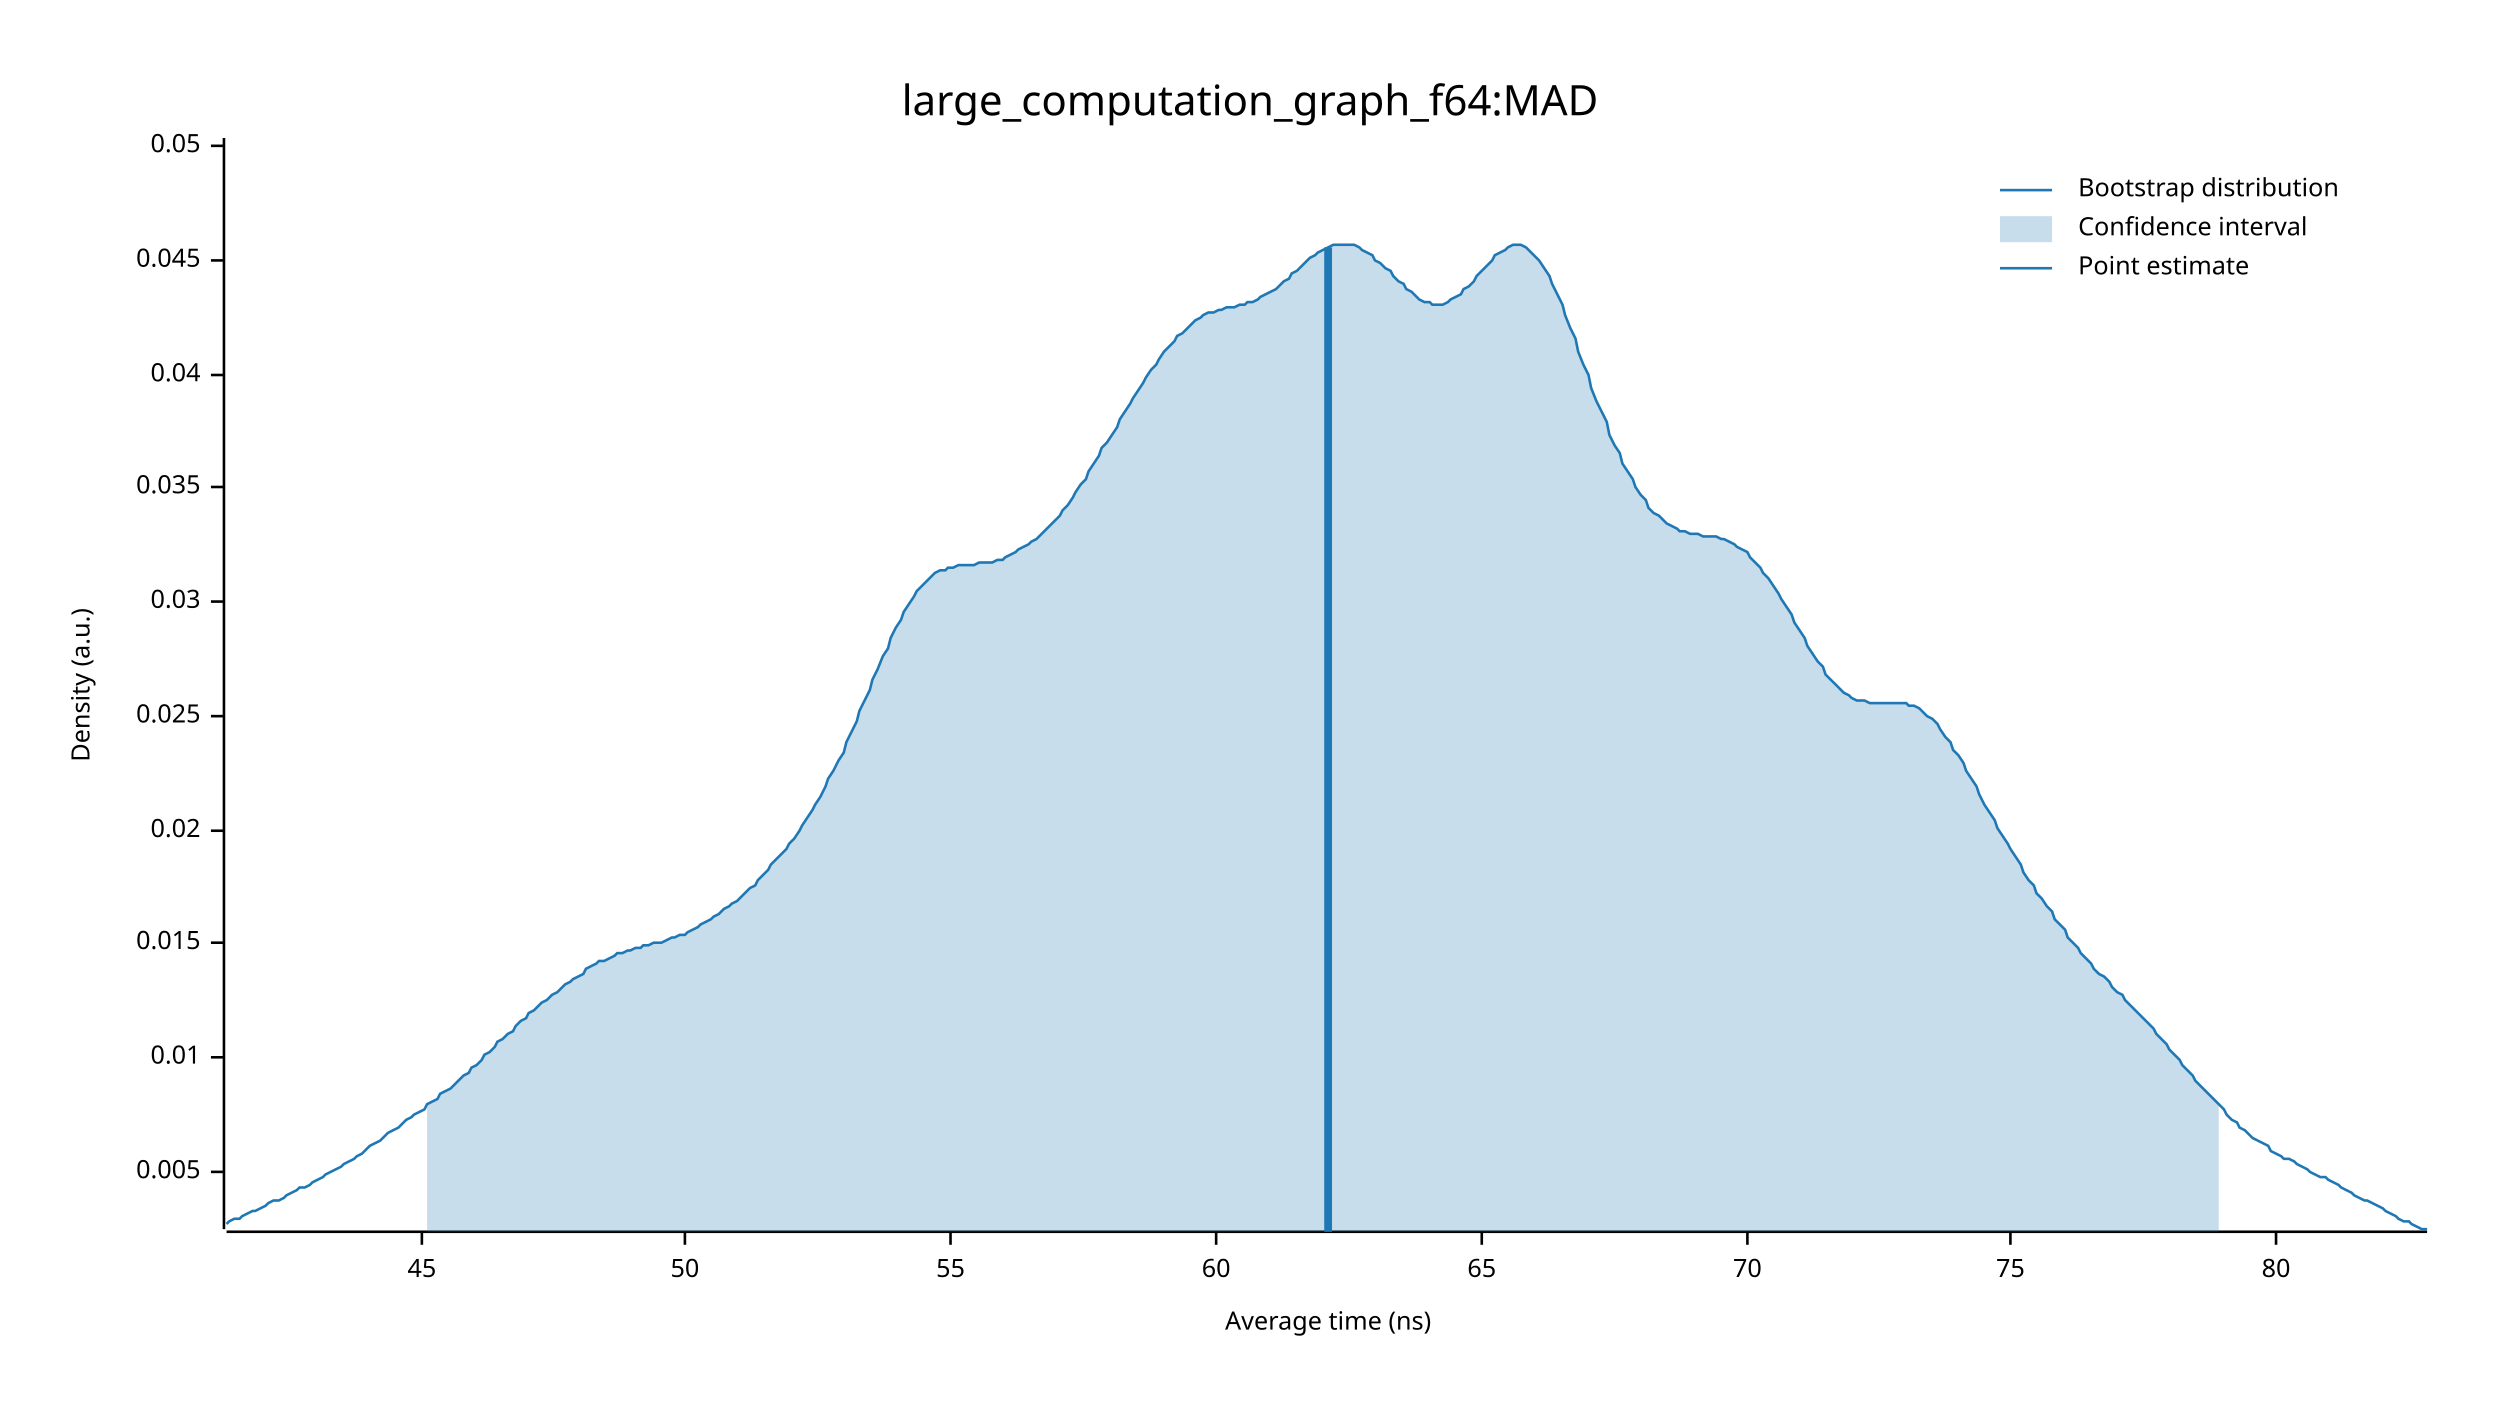
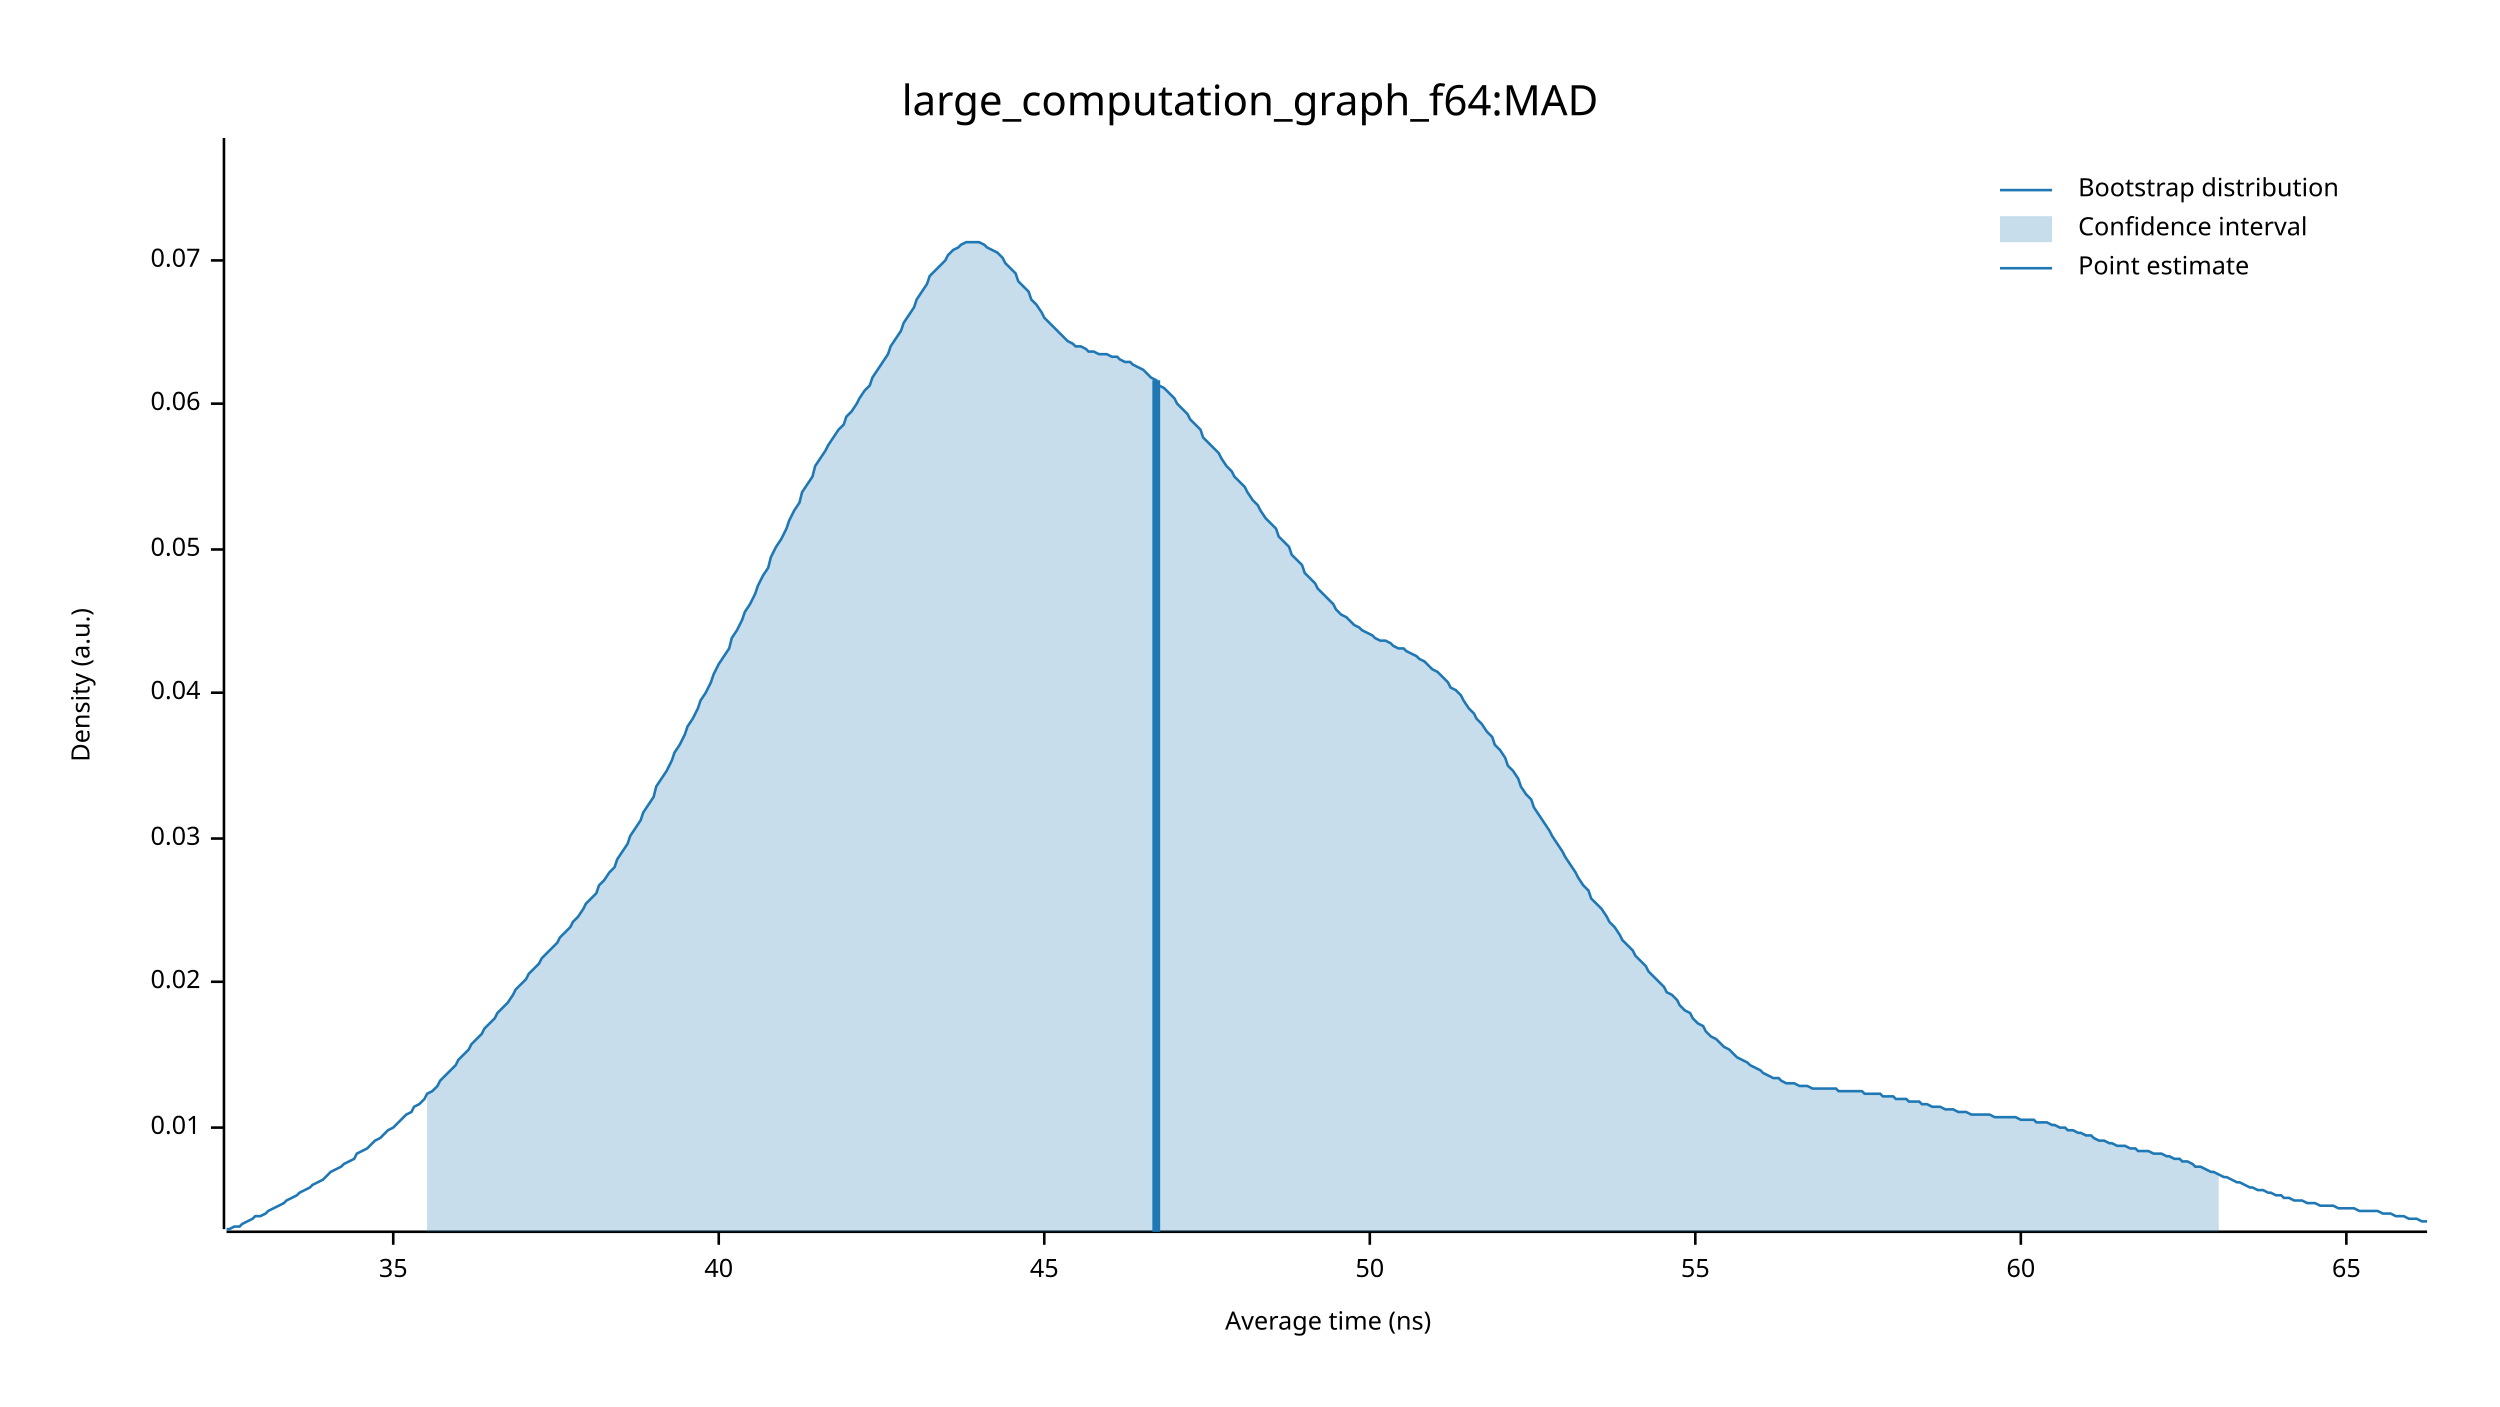
<svg xmlns="http://www.w3.org/2000/svg" width="960" height="540" viewBox="0 0 960 540">
  <text x="480" y="32" dy="0.76em" text-anchor="middle" font-family="sans-serif" font-size="16.129" opacity="1" fill="#000000">
large_computation_graph_f64:MAD
</text>
  <text x="27" y="263" dy="0.76em" text-anchor="middle" font-family="sans-serif" font-size="9.677" opacity="1" fill="#000000" transform="rotate(270, 27, 263)">
Density (a.u.)
</text>
  <text x="510" y="513" dy="-0.5ex" text-anchor="middle" font-family="sans-serif" font-size="9.677" opacity="1" fill="#000000">
Average time (ns)
</text>
  <polyline fill="none" opacity="1" stroke="#000000" stroke-width="1" points="86,53 86,472 " />
-   <text x="77" y="450" dy="0.5ex" text-anchor="end" font-family="sans-serif" font-size="9.677" opacity="1" fill="#000000">
- 0.005
- </text>
-   <polyline fill="none" opacity="1" stroke="#000000" stroke-width="1" points="81,450 86,450 " />
-   <text x="77" y="406" dy="0.5ex" text-anchor="end" font-family="sans-serif" font-size="9.677" opacity="1" fill="#000000">
+   <text x="77" y="433" dy="0.5ex" text-anchor="end" font-family="sans-serif" font-size="9.677" opacity="1" fill="#000000">
0.01
</text>
-   <polyline fill="none" opacity="1" stroke="#000000" stroke-width="1" points="81,406 86,406 " />
-   <text x="77" y="362" dy="0.5ex" text-anchor="end" font-family="sans-serif" font-size="9.677" opacity="1" fill="#000000">
- 0.015
- </text>
-   <polyline fill="none" opacity="1" stroke="#000000" stroke-width="1" points="81,362 86,362 " />
-   <text x="77" y="319" dy="0.5ex" text-anchor="end" font-family="sans-serif" font-size="9.677" opacity="1" fill="#000000">
+   <polyline fill="none" opacity="1" stroke="#000000" stroke-width="1" points="81,433 86,433 " />
+   <text x="77" y="377" dy="0.5ex" text-anchor="end" font-family="sans-serif" font-size="9.677" opacity="1" fill="#000000">
0.02
</text>
-   <polyline fill="none" opacity="1" stroke="#000000" stroke-width="1" points="81,319 86,319 " />
-   <text x="77" y="275" dy="0.5ex" text-anchor="end" font-family="sans-serif" font-size="9.677" opacity="1" fill="#000000">
- 0.025
- </text>
-   <polyline fill="none" opacity="1" stroke="#000000" stroke-width="1" points="81,275 86,275 " />
-   <text x="77" y="231" dy="0.5ex" text-anchor="end" font-family="sans-serif" font-size="9.677" opacity="1" fill="#000000">
+   <polyline fill="none" opacity="1" stroke="#000000" stroke-width="1" points="81,377 86,377 " />
+   <text x="77" y="322" dy="0.5ex" text-anchor="end" font-family="sans-serif" font-size="9.677" opacity="1" fill="#000000">
0.03
</text>
-   <polyline fill="none" opacity="1" stroke="#000000" stroke-width="1" points="81,231 86,231 " />
-   <text x="77" y="187" dy="0.5ex" text-anchor="end" font-family="sans-serif" font-size="9.677" opacity="1" fill="#000000">
- 0.035
- </text>
-   <polyline fill="none" opacity="1" stroke="#000000" stroke-width="1" points="81,187 86,187 " />
-   <text x="77" y="144" dy="0.5ex" text-anchor="end" font-family="sans-serif" font-size="9.677" opacity="1" fill="#000000">
+   <polyline fill="none" opacity="1" stroke="#000000" stroke-width="1" points="81,322 86,322 " />
+   <text x="77" y="266" dy="0.5ex" text-anchor="end" font-family="sans-serif" font-size="9.677" opacity="1" fill="#000000">
0.04
</text>
-   <polyline fill="none" opacity="1" stroke="#000000" stroke-width="1" points="81,144 86,144 " />
+   <polyline fill="none" opacity="1" stroke="#000000" stroke-width="1" points="81,266 86,266 " />
+   <text x="77" y="211" dy="0.5ex" text-anchor="end" font-family="sans-serif" font-size="9.677" opacity="1" fill="#000000">
+ 0.05
+ </text>
+   <polyline fill="none" opacity="1" stroke="#000000" stroke-width="1" points="81,211 86,211 " />
+   <text x="77" y="155" dy="0.5ex" text-anchor="end" font-family="sans-serif" font-size="9.677" opacity="1" fill="#000000">
+ 0.06
+ </text>
+   <polyline fill="none" opacity="1" stroke="#000000" stroke-width="1" points="81,155 86,155 " />
  <text x="77" y="100" dy="0.5ex" text-anchor="end" font-family="sans-serif" font-size="9.677" opacity="1" fill="#000000">
- 0.045
+ 0.07
</text>
  <polyline fill="none" opacity="1" stroke="#000000" stroke-width="1" points="81,100 86,100 " />
-   <text x="77" y="56" dy="0.5ex" text-anchor="end" font-family="sans-serif" font-size="9.677" opacity="1" fill="#000000">
- 0.05
+   <polyline fill="none" opacity="1" stroke="#000000" stroke-width="1" points="87,473 932,473 " />
+   <text x="151" y="483" dy="0.76em" text-anchor="middle" font-family="sans-serif" font-size="9.677" opacity="1" fill="#000000">
+ 35
</text>
-   <polyline fill="none" opacity="1" stroke="#000000" stroke-width="1" points="81,56 86,56 " />
-   <polyline fill="none" opacity="1" stroke="#000000" stroke-width="1" points="87,473 932,473 " />
-   <text x="162" y="483" dy="0.76em" text-anchor="middle" font-family="sans-serif" font-size="9.677" opacity="1" fill="#000000">
+   <polyline fill="none" opacity="1" stroke="#000000" stroke-width="1" points="151,473 151,478 " />
+   <text x="276" y="483" dy="0.76em" text-anchor="middle" font-family="sans-serif" font-size="9.677" opacity="1" fill="#000000">
+ 40
+ </text>
+   <polyline fill="none" opacity="1" stroke="#000000" stroke-width="1" points="276,473 276,478 " />
+   <text x="401" y="483" dy="0.76em" text-anchor="middle" font-family="sans-serif" font-size="9.677" opacity="1" fill="#000000">
45
</text>
-   <polyline fill="none" opacity="1" stroke="#000000" stroke-width="1" points="162,473 162,478 " />
-   <text x="263" y="483" dy="0.76em" text-anchor="middle" font-family="sans-serif" font-size="9.677" opacity="1" fill="#000000">
+   <polyline fill="none" opacity="1" stroke="#000000" stroke-width="1" points="401,473 401,478 " />
+   <text x="526" y="483" dy="0.76em" text-anchor="middle" font-family="sans-serif" font-size="9.677" opacity="1" fill="#000000">
50
</text>
-   <polyline fill="none" opacity="1" stroke="#000000" stroke-width="1" points="263,473 263,478 " />
-   <text x="365" y="483" dy="0.76em" text-anchor="middle" font-family="sans-serif" font-size="9.677" opacity="1" fill="#000000">
+   <polyline fill="none" opacity="1" stroke="#000000" stroke-width="1" points="526,473 526,478 " />
+   <text x="651" y="483" dy="0.76em" text-anchor="middle" font-family="sans-serif" font-size="9.677" opacity="1" fill="#000000">
55
</text>
-   <polyline fill="none" opacity="1" stroke="#000000" stroke-width="1" points="365,473 365,478 " />
-   <text x="467" y="483" dy="0.76em" text-anchor="middle" font-family="sans-serif" font-size="9.677" opacity="1" fill="#000000">
+   <polyline fill="none" opacity="1" stroke="#000000" stroke-width="1" points="651,473 651,478 " />
+   <text x="776" y="483" dy="0.76em" text-anchor="middle" font-family="sans-serif" font-size="9.677" opacity="1" fill="#000000">
60
</text>
-   <polyline fill="none" opacity="1" stroke="#000000" stroke-width="1" points="467,473 467,478 " />
-   <text x="569" y="483" dy="0.76em" text-anchor="middle" font-family="sans-serif" font-size="9.677" opacity="1" fill="#000000">
+   <polyline fill="none" opacity="1" stroke="#000000" stroke-width="1" points="776,473 776,478 " />
+   <text x="901" y="483" dy="0.76em" text-anchor="middle" font-family="sans-serif" font-size="9.677" opacity="1" fill="#000000">
65
</text>
-   <polyline fill="none" opacity="1" stroke="#000000" stroke-width="1" points="569,473 569,478 " />
-   <text x="671" y="483" dy="0.76em" text-anchor="middle" font-family="sans-serif" font-size="9.677" opacity="1" fill="#000000">
- 70
- </text>
-   <polyline fill="none" opacity="1" stroke="#000000" stroke-width="1" points="671,473 671,478 " />
-   <text x="772" y="483" dy="0.76em" text-anchor="middle" font-family="sans-serif" font-size="9.677" opacity="1" fill="#000000">
- 75
- </text>
-   <polyline fill="none" opacity="1" stroke="#000000" stroke-width="1" points="772,473 772,478 " />
-   <text x="874" y="483" dy="0.76em" text-anchor="middle" font-family="sans-serif" font-size="9.677" opacity="1" fill="#000000">
- 80
- </text>
-   <polyline fill="none" opacity="1" stroke="#000000" stroke-width="1" points="874,473 874,478 " />
-   <polyline fill="none" opacity="1" stroke="#1F78B4" stroke-width="1" points="87,470 88,469 90,468 92,468 93,467 95,466 97,465 98,465 100,464 102,463 103,462 105,461 107,461 109,460 110,459 112,458 114,457 115,456 117,456 119,455 120,454 122,453 124,452 125,451 127,450 129,449 131,448 132,447 134,446 136,445 137,444 139,443 141,441 142,440 144,439 146,438 147,437 149,435 151,434 153,433 154,432 156,430 158,429 159,428 161,427 163,426 164,424 166,423 168,422 169,420 171,419 173,418 175,416 176,415 178,413 180,412 181,410 183,409 185,407 186,405 188,404 190,402 191,400 193,399 195,397 197,396 198,394 200,392 202,391 203,389 205,388 207,386 208,385 210,384 212,382 214,381 215,380 217,378 219,377 220,376 222,375 224,374 225,372 227,371 229,370 230,369 232,369 234,368 236,367 237,366 239,366 241,365 242,365 244,364 246,364 247,363 249,363 251,362 252,362 254,362 256,361 258,360 259,360 261,359 263,359 264,358 266,357 268,356 269,355 271,354 273,353 274,352 276,351 278,349 280,348 281,347 283,346 285,344 286,343 288,341 290,340 291,338 293,336 295,334 296,332 298,330 300,328 302,326 303,324 305,322 307,319 308,317 310,314 312,311 313,309 315,306 317,302 318,299 320,296 322,292 324,289 325,285 327,281 329,277 330,273 332,269 334,265 335,261 337,257 339,252 341,249 342,245 344,241 346,238 347,235 349,232 351,229 352,227 354,225 356,223 357,222 359,220 361,219 363,219 364,218 366,218 368,217 369,217 371,217 373,217 374,217 376,216 378,216 379,216 381,216 383,215 385,215 386,214 388,213 390,212 391,211 393,210 395,209 396,208 398,207 400,205 401,204 403,202 405,200 407,198 408,196 410,194 412,191 413,189 415,186 417,184 418,181 420,178 422,175 423,172 425,170 427,167 429,164 430,161 432,158 434,155 435,153 437,150 439,147 440,145 442,142 444,140 445,138 447,135 449,133 451,131 452,129 454,128 456,126 457,125 459,123 461,122 462,121 464,120 466,120 468,119 469,119 471,118 473,118 474,118 476,117 478,117 479,116 481,116 483,115 484,114 486,113 488,112 490,111 491,110 493,108 495,107 496,105 498,104 500,102 501,101 503,99 505,98 506,97 508,96 510,95 512,94 513,94 515,94 517,94 518,94 520,94 522,95 523,96 525,97 527,98 528,100 530,101 532,103 534,104 535,106 537,108 539,109 540,111 542,112 544,114 545,115 547,116 549,116 550,117 552,117 554,117 556,116 557,115 559,114 561,113 562,111 564,110 566,108 567,106 569,104 571,102 573,100 574,98 576,97 578,96 579,95 581,94 583,94 584,94 586,95 588,97 589,98 591,100 593,103 595,106 596,109 598,113 600,117 601,121 603,126 605,130 606,135 608,140 610,144 611,149 613,154 615,158 617,162 618,167 620,171 622,174 623,178 625,181 627,184 628,187 630,190 632,192 633,195 635,197 637,198 639,200 640,201 642,202 644,203 645,204 647,204 649,205 650,205 652,205 654,206 655,206 657,206 659,206 661,207 662,207 664,208 666,209 667,210 669,211 671,212 672,214 674,216 676,218 677,220 679,222 681,225 683,228 684,230 686,233 688,236 689,239 691,242 693,245 694,248 696,251 698,254 700,256 701,259 703,261 705,263 706,264 708,266 710,267 711,268 713,269 715,269 716,269 718,270 720,270 722,270 723,270 725,270 727,270 728,270 730,270 732,270 733,271 735,271 737,272 738,273 740,275 742,276 744,278 745,280 747,283 749,285 750,288 752,290 754,293 755,296 757,299 759,302 760,305 762,309 764,312 766,315 767,318 769,321 771,324 772,326 774,329 776,332 777,335 779,338 781,340 782,343 784,345 786,348 788,350 789,353 791,355 793,357 794,360 796,362 798,364 799,366 801,368 803,370 804,372 806,374 808,375 810,377 811,379 813,381 815,382 816,384 818,386 820,388 821,389 823,391 825,393 827,395 828,397 830,399 832,401 833,403 835,405 837,407 838,409 840,411 842,413 843,415 845,417 847,419 849,421 850,422 852,424 854,426 855,428 857,430 859,431 860,433 862,434 864,436 865,437 867,438 869,439 871,440 872,442 874,443 876,444 877,445 879,445 881,446 882,447 884,448 886,449 887,450 889,451 891,452 893,452 894,453 896,454 898,455 899,456 901,457 903,458 904,459 906,460 908,461 909,461 911,462 913,463 915,464 916,465 918,466 920,467 921,468 923,469 925,469 926,470 928,471 930,472 932,472 " />
-   <polygon opacity="0.25" fill="#1F78B4" points="164,424 166,423 168,422 169,420 171,419 173,418 175,416 176,415 178,413 180,412 181,410 183,409 185,407 186,405 188,404 190,402 191,400 193,399 195,397 197,396 198,394 200,392 202,391 203,389 205,388 207,386 208,385 210,384 212,382 214,381 215,380 217,378 219,377 220,376 222,375 224,374 225,372 227,371 229,370 230,369 232,369 234,368 236,367 237,366 239,366 241,365 242,365 244,364 246,364 247,363 249,363 251,362 252,362 254,362 256,361 258,360 259,360 261,359 263,359 264,358 266,357 268,356 269,355 271,354 273,353 274,352 276,351 278,349 280,348 281,347 283,346 285,344 286,343 288,341 290,340 291,338 293,336 295,334 296,332 298,330 300,328 302,326 303,324 305,322 307,319 308,317 310,314 312,311 313,309 315,306 317,302 318,299 320,296 322,292 324,289 325,285 327,281 329,277 330,273 332,269 334,265 335,261 337,257 339,252 341,249 342,245 344,241 346,238 347,235 349,232 351,229 352,227 354,225 356,223 357,222 359,220 361,219 363,219 364,218 366,218 368,217 369,217 371,217 373,217 374,217 376,216 378,216 379,216 381,216 383,215 385,215 386,214 388,213 390,212 391,211 393,210 395,209 396,208 398,207 400,205 401,204 403,202 405,200 407,198 408,196 410,194 412,191 413,189 415,186 417,184 418,181 420,178 422,175 423,172 425,170 427,167 429,164 430,161 432,158 434,155 435,153 437,150 439,147 440,145 442,142 444,140 445,138 447,135 449,133 451,131 452,129 454,128 456,126 457,125 459,123 461,122 462,121 464,120 466,120 468,119 469,119 471,118 473,118 474,118 476,117 478,117 479,116 481,116 483,115 484,114 486,113 488,112 490,111 491,110 493,108 495,107 496,105 498,104 500,102 501,101 503,99 505,98 506,97 508,96 510,95 512,94 513,94 515,94 517,94 518,94 520,94 522,95 523,96 525,97 527,98 528,100 530,101 532,103 534,104 535,106 537,108 539,109 540,111 542,112 544,114 545,115 547,116 549,116 550,117 552,117 554,117 556,116 557,115 559,114 561,113 562,111 564,110 566,108 567,106 569,104 571,102 573,100 574,98 576,97 578,96 579,95 581,94 583,94 584,94 586,95 588,97 589,98 591,100 593,103 595,106 596,109 598,113 600,117 601,121 603,126 605,130 606,135 608,140 610,144 611,149 613,154 615,158 617,162 618,167 620,171 622,174 623,178 625,181 627,184 628,187 630,190 632,192 633,195 635,197 637,198 639,200 640,201 642,202 644,203 645,204 647,204 649,205 650,205 652,205 654,206 655,206 657,206 659,206 661,207 662,207 664,208 666,209 667,210 669,211 671,212 672,214 674,216 676,218 677,220 679,222 681,225 683,228 684,230 686,233 688,236 689,239 691,242 693,245 694,248 696,251 698,254 700,256 701,259 703,261 705,263 706,264 708,266 710,267 711,268 713,269 715,269 716,269 718,270 720,270 722,270 723,270 725,270 727,270 728,270 730,270 732,270 733,271 735,271 737,272 738,273 740,275 742,276 744,278 745,280 747,283 749,285 750,288 752,290 754,293 755,296 757,299 759,302 760,305 762,309 764,312 766,315 767,318 769,321 771,324 772,326 774,329 776,332 777,335 779,338 781,340 782,343 784,345 786,348 788,350 789,353 791,355 793,357 794,360 796,362 798,364 799,366 801,368 803,370 804,372 806,374 808,375 810,377 811,379 813,381 815,382 816,384 818,386 820,388 821,389 823,391 825,393 827,395 828,397 830,399 832,401 833,403 835,405 837,407 838,409 840,411 842,413 843,415 845,417 847,419 849,421 850,422 852,424 852,473 164,473 " />
-   <polyline fill="none" opacity="1" stroke="#1F78B4" stroke-width="3" points="510,473 510,95 " />
+   <polyline fill="none" opacity="1" stroke="#000000" stroke-width="1" points="901,473 901,478 " />
+   <polyline fill="none" opacity="1" stroke="#1F78B4" stroke-width="1" points="87,472 88,472 90,471 92,471 93,470 95,469 97,468 98,467 100,467 102,466 103,465 105,464 107,463 109,462 110,461 112,460 114,459 115,458 117,457 119,456 120,455 122,454 124,453 125,452 127,450 129,449 131,448 132,447 134,446 136,445 137,443 139,442 141,441 142,440 144,438 146,437 147,436 149,434 151,433 153,431 154,430 156,428 158,427 159,425 161,424 163,422 164,420 166,419 168,417 169,415 171,413 173,411 175,409 176,407 178,405 180,403 181,401 183,399 185,397 186,395 188,393 190,391 191,389 193,387 195,385 197,382 198,380 200,378 202,376 203,374 205,372 207,370 208,368 210,366 212,364 214,362 215,360 217,358 219,356 220,354 222,352 224,349 225,347 227,345 229,343 230,340 232,338 234,335 236,333 237,330 239,327 241,324 242,321 244,318 246,315 247,312 249,309 251,306 252,302 254,299 256,296 258,292 259,289 261,286 263,282 264,279 266,276 268,272 269,269 271,266 273,262 274,259 276,255 278,252 280,249 281,245 283,242 285,238 286,235 288,232 290,228 291,225 293,221 295,218 296,214 298,210 300,207 302,203 303,200 305,196 307,193 308,189 310,186 312,183 313,179 315,176 317,173 318,171 320,168 322,165 324,163 325,160 327,158 329,155 330,153 332,150 334,148 335,145 337,142 339,139 341,136 342,133 344,130 346,127 347,124 349,121 351,118 352,115 354,112 356,109 357,106 359,104 361,102 363,100 364,98 366,96 368,95 369,94 371,93 373,93 374,93 376,93 378,94 379,95 381,96 383,97 385,99 386,101 388,103 390,105 391,108 393,110 395,112 396,115 398,117 400,120 401,122 403,124 405,126 407,128 408,129 410,131 412,132 413,133 415,133 417,134 418,135 420,135 422,136 423,136 425,136 427,137 429,137 430,138 432,139 434,139 435,140 437,141 439,142 440,143 442,145 444,146 445,148 447,149 449,151 451,153 452,155 454,157 456,159 457,161 459,163 461,165 462,168 464,170 466,172 468,174 469,176 471,179 473,181 474,183 476,185 478,187 479,189 481,192 483,194 484,196 486,199 488,201 490,203 491,206 493,208 495,210 496,213 498,215 500,217 501,220 503,222 505,224 506,226 508,228 510,230 512,232 513,234 515,236 517,237 518,238 520,240 522,241 523,242 525,243 527,244 528,245 530,246 532,246 534,247 535,248 537,249 539,249 540,250 542,251 544,252 545,253 547,254 549,256 550,257 552,258 554,260 556,262 557,264 559,265 561,267 562,269 564,272 566,274 567,276 569,278 571,281 573,283 574,286 576,288 578,291 579,294 581,296 583,299 584,302 586,305 588,307 589,310 591,313 593,316 595,319 596,321 598,324 600,327 601,329 603,332 605,335 606,337 608,340 610,342 611,345 613,347 615,349 617,352 618,354 620,356 622,359 623,361 625,363 627,365 628,367 630,369 632,371 633,373 635,375 637,377 639,379 640,381 642,382 644,384 645,386 647,388 649,389 650,391 652,393 654,394 655,396 657,398 659,399 661,401 662,402 664,403 666,405 667,406 669,407 671,408 672,409 674,410 676,411 677,412 679,413 681,414 683,414 684,415 686,416 688,416 689,416 691,417 693,417 694,417 696,418 698,418 700,418 701,418 703,418 705,418 706,419 708,419 710,419 711,419 713,419 715,419 716,420 718,420 720,420 722,420 723,421 725,421 727,421 728,422 730,422 732,422 733,423 735,423 737,423 738,424 740,424 742,425 744,425 745,425 747,426 749,426 750,426 752,427 754,427 755,427 757,428 759,428 760,428 762,428 764,428 766,429 767,429 769,429 771,429 772,429 774,429 776,430 777,430 779,430 781,430 782,431 784,431 786,431 788,432 789,432 791,433 793,433 794,434 796,434 798,435 799,435 801,436 803,436 804,437 806,438 808,438 810,439 811,439 813,440 815,440 816,440 818,441 820,441 821,442 823,442 825,442 827,443 828,443 830,443 832,444 833,444 835,445 837,445 838,446 840,446 842,447 843,448 845,448 847,449 849,450 850,450 852,451 854,452 855,452 857,453 859,454 860,454 862,455 864,456 865,456 867,457 869,457 871,458 872,458 874,459 876,459 877,460 879,460 881,461 882,461 884,461 886,462 887,462 889,462 891,463 893,463 894,463 896,463 898,464 899,464 901,464 903,464 904,464 906,465 908,465 909,465 911,465 913,465 915,466 916,466 918,466 920,467 921,467 923,467 925,468 926,468 928,468 930,469 932,469 " />
+   <polygon opacity="0.25" fill="#1F78B4" points="164,420 166,419 168,417 169,415 171,413 173,411 175,409 176,407 178,405 180,403 181,401 183,399 185,397 186,395 188,393 190,391 191,389 193,387 195,385 197,382 198,380 200,378 202,376 203,374 205,372 207,370 208,368 210,366 212,364 214,362 215,360 217,358 219,356 220,354 222,352 224,349 225,347 227,345 229,343 230,340 232,338 234,335 236,333 237,330 239,327 241,324 242,321 244,318 246,315 247,312 249,309 251,306 252,302 254,299 256,296 258,292 259,289 261,286 263,282 264,279 266,276 268,272 269,269 271,266 273,262 274,259 276,255 278,252 280,249 281,245 283,242 285,238 286,235 288,232 290,228 291,225 293,221 295,218 296,214 298,210 300,207 302,203 303,200 305,196 307,193 308,189 310,186 312,183 313,179 315,176 317,173 318,171 320,168 322,165 324,163 325,160 327,158 329,155 330,153 332,150 334,148 335,145 337,142 339,139 341,136 342,133 344,130 346,127 347,124 349,121 351,118 352,115 354,112 356,109 357,106 359,104 361,102 363,100 364,98 366,96 368,95 369,94 371,93 373,93 374,93 376,93 378,94 379,95 381,96 383,97 385,99 386,101 388,103 390,105 391,108 393,110 395,112 396,115 398,117 400,120 401,122 403,124 405,126 407,128 408,129 410,131 412,132 413,133 415,133 417,134 418,135 420,135 422,136 423,136 425,136 427,137 429,137 430,138 432,139 434,139 435,140 437,141 439,142 440,143 442,145 444,146 445,148 447,149 449,151 451,153 452,155 454,157 456,159 457,161 459,163 461,165 462,168 464,170 466,172 468,174 469,176 471,179 473,181 474,183 476,185 478,187 479,189 481,192 483,194 484,196 486,199 488,201 490,203 491,206 493,208 495,210 496,213 498,215 500,217 501,220 503,222 505,224 506,226 508,228 510,230 512,232 513,234 515,236 517,237 518,238 520,240 522,241 523,242 525,243 527,244 528,245 530,246 532,246 534,247 535,248 537,249 539,249 540,250 542,251 544,252 545,253 547,254 549,256 550,257 552,258 554,260 556,262 557,264 559,265 561,267 562,269 564,272 566,274 567,276 569,278 571,281 573,283 574,286 576,288 578,291 579,294 581,296 583,299 584,302 586,305 588,307 589,310 591,313 593,316 595,319 596,321 598,324 600,327 601,329 603,332 605,335 606,337 608,340 610,342 611,345 613,347 615,349 617,352 618,354 620,356 622,359 623,361 625,363 627,365 628,367 630,369 632,371 633,373 635,375 637,377 639,379 640,381 642,382 644,384 645,386 647,388 649,389 650,391 652,393 654,394 655,396 657,398 659,399 661,401 662,402 664,403 666,405 667,406 669,407 671,408 672,409 674,410 676,411 677,412 679,413 681,414 683,414 684,415 686,416 688,416 689,416 691,417 693,417 694,417 696,418 698,418 700,418 701,418 703,418 705,418 706,419 708,419 710,419 711,419 713,419 715,419 716,420 718,420 720,420 722,420 723,421 725,421 727,421 728,422 730,422 732,422 733,423 735,423 737,423 738,424 740,424 742,425 744,425 745,425 747,426 749,426 750,426 752,427 754,427 755,427 757,428 759,428 760,428 762,428 764,428 766,429 767,429 769,429 771,429 772,429 774,429 776,430 777,430 779,430 781,430 782,431 784,431 786,431 788,432 789,432 791,433 793,433 794,434 796,434 798,435 799,435 801,436 803,436 804,437 806,438 808,438 810,439 811,439 813,440 815,440 816,440 818,441 820,441 821,442 823,442 825,442 827,443 828,443 830,443 832,444 833,444 835,445 837,445 838,446 840,446 842,447 843,448 845,448 847,449 849,450 850,450 852,451 852,473 164,473 " />
+   <polyline fill="none" opacity="1" stroke="#1F78B4" stroke-width="3" points="444,473 444,146 " />
  <text x="798" y="68" dy="0.76em" text-anchor="start" font-family="sans-serif" font-size="9.677" opacity="1" fill="#000000">
Bootstrap distribution
</text>
  <text x="798" y="83" dy="0.76em" text-anchor="start" font-family="sans-serif" font-size="9.677" opacity="1" fill="#000000">
Confidence interval
</text>
  <text x="798" y="98" dy="0.76em" text-anchor="start" font-family="sans-serif" font-size="9.677" opacity="1" fill="#000000">
Point estimate
</text>
  <polyline fill="none" opacity="1" stroke="#1F78B4" stroke-width="1" points="768,73 788,73 " />
  <rect x="768" y="83" width="20" height="10" opacity="0.25" fill="#1F78B4" stroke="none" />
  <polyline fill="none" opacity="1" stroke="#1F78B4" stroke-width="1" points="768,103 788,103 " />
</svg>
